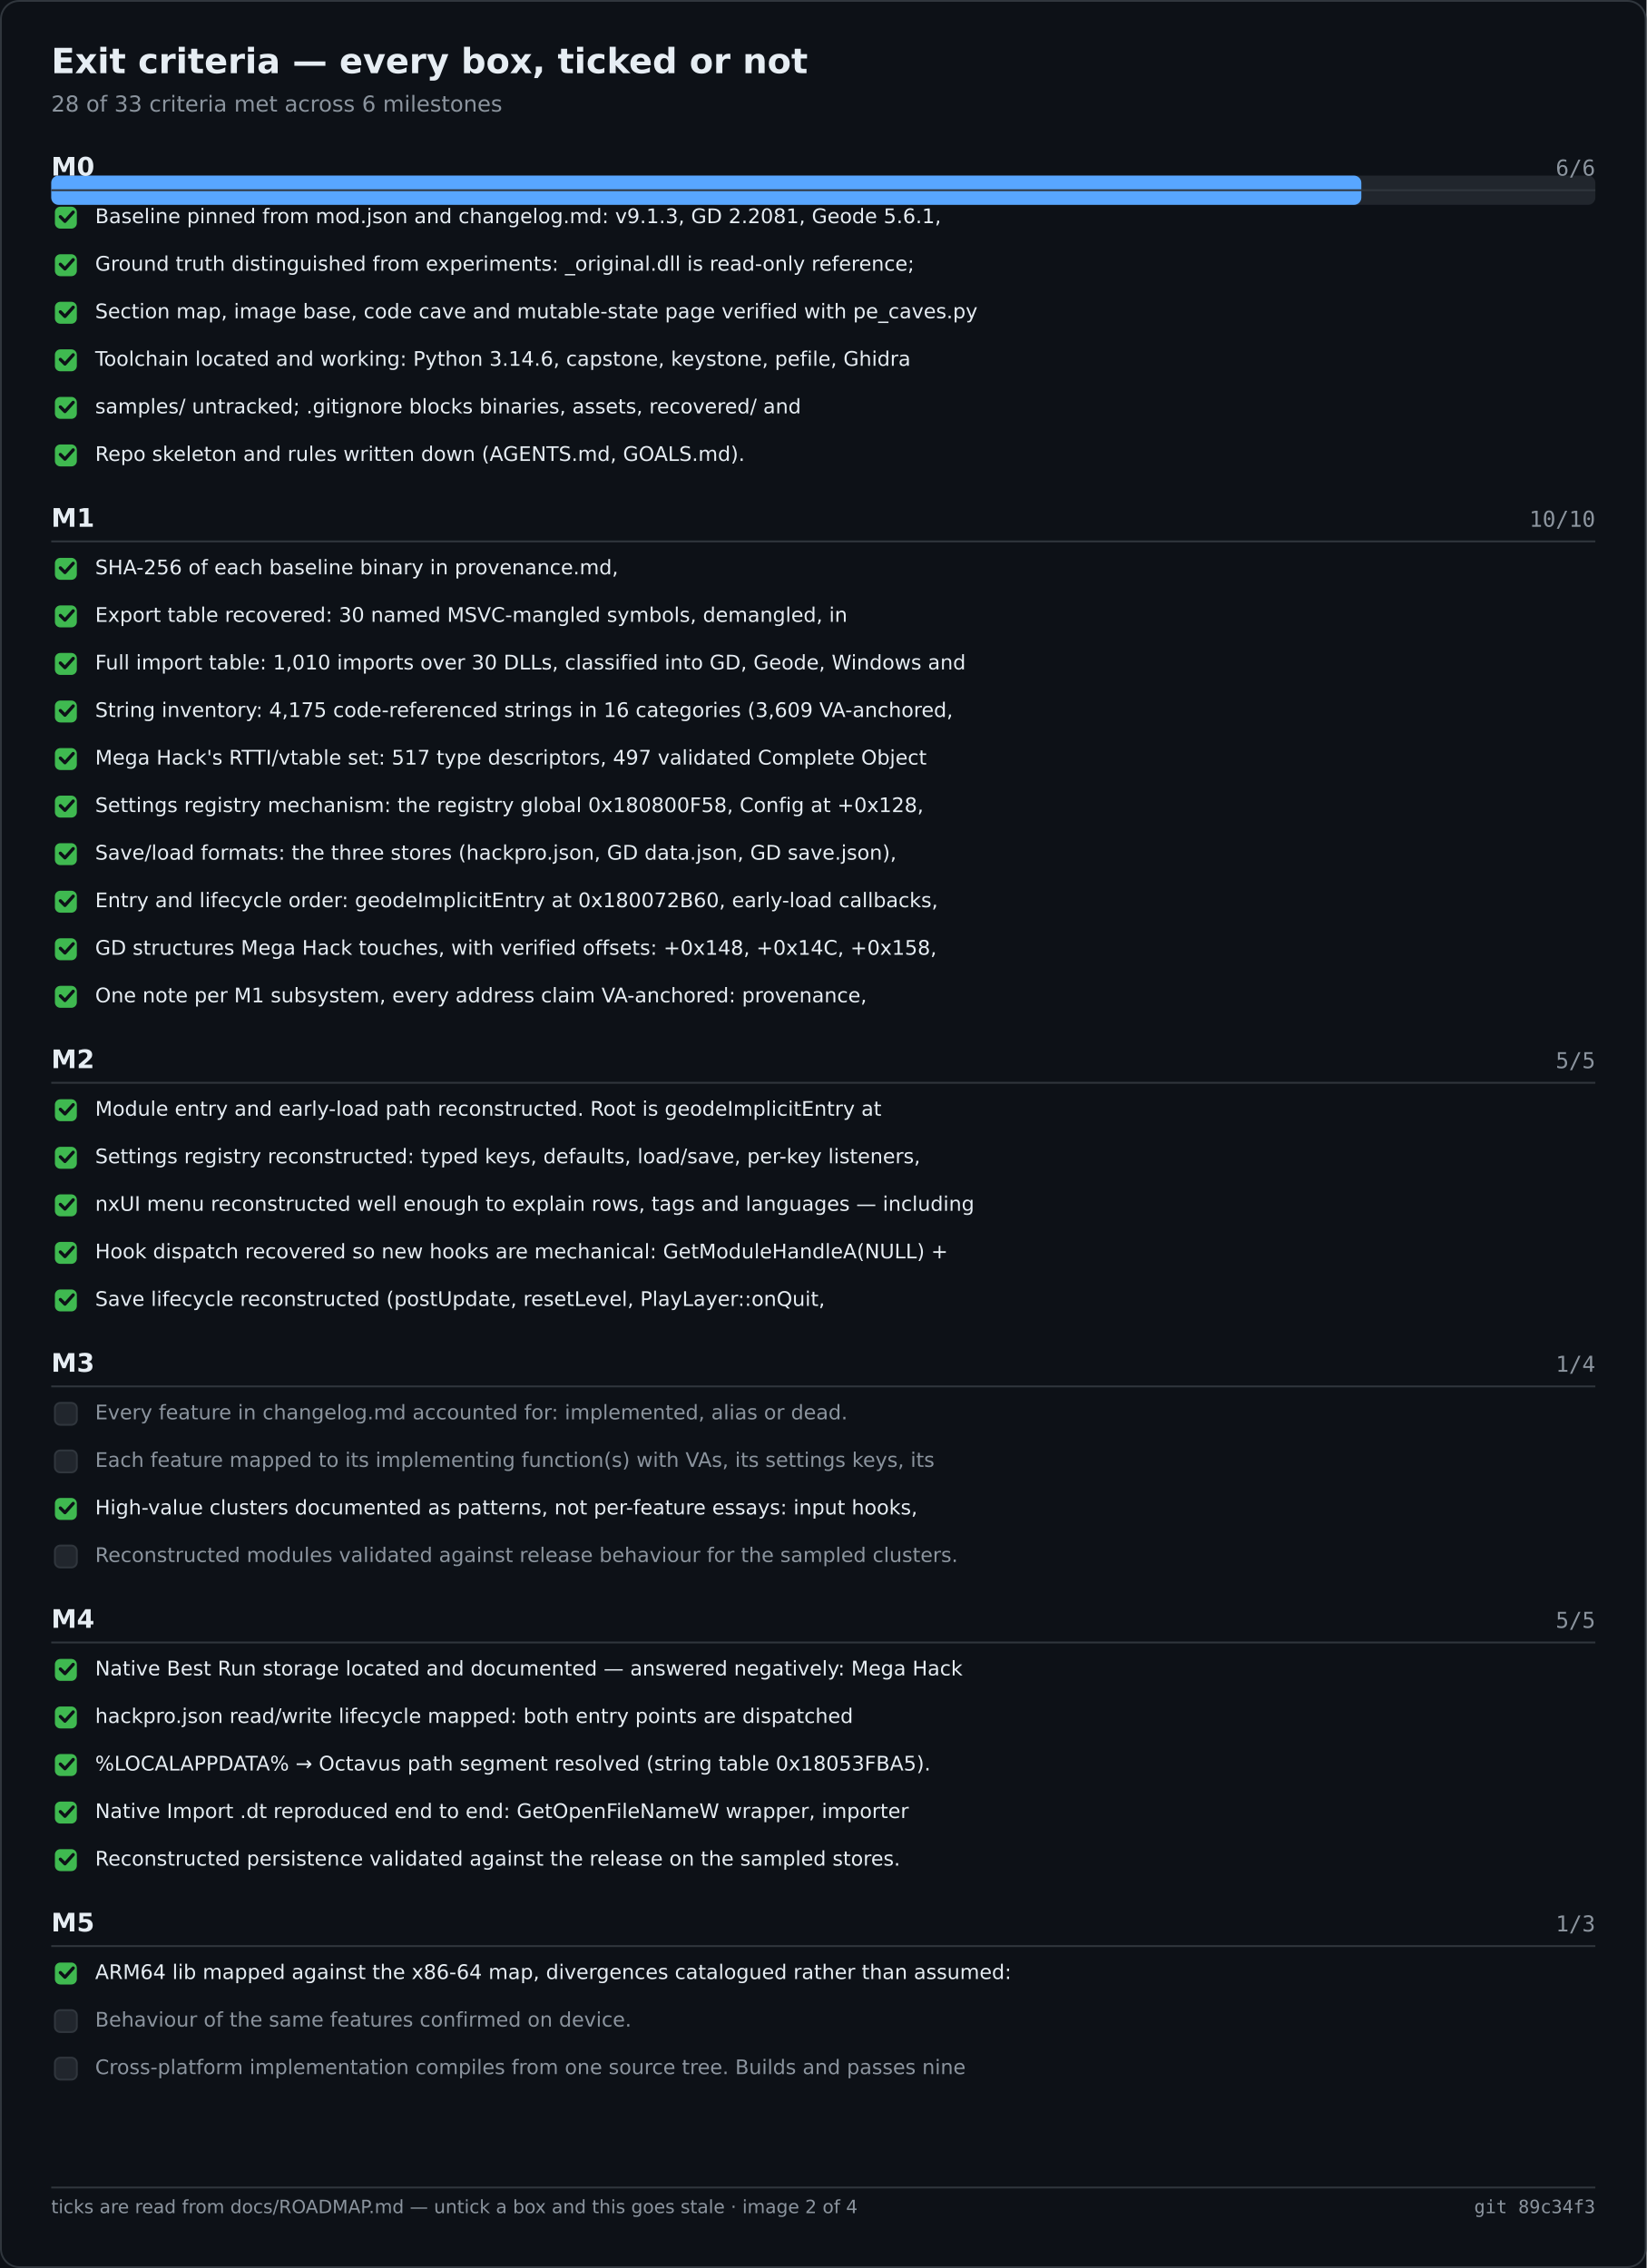
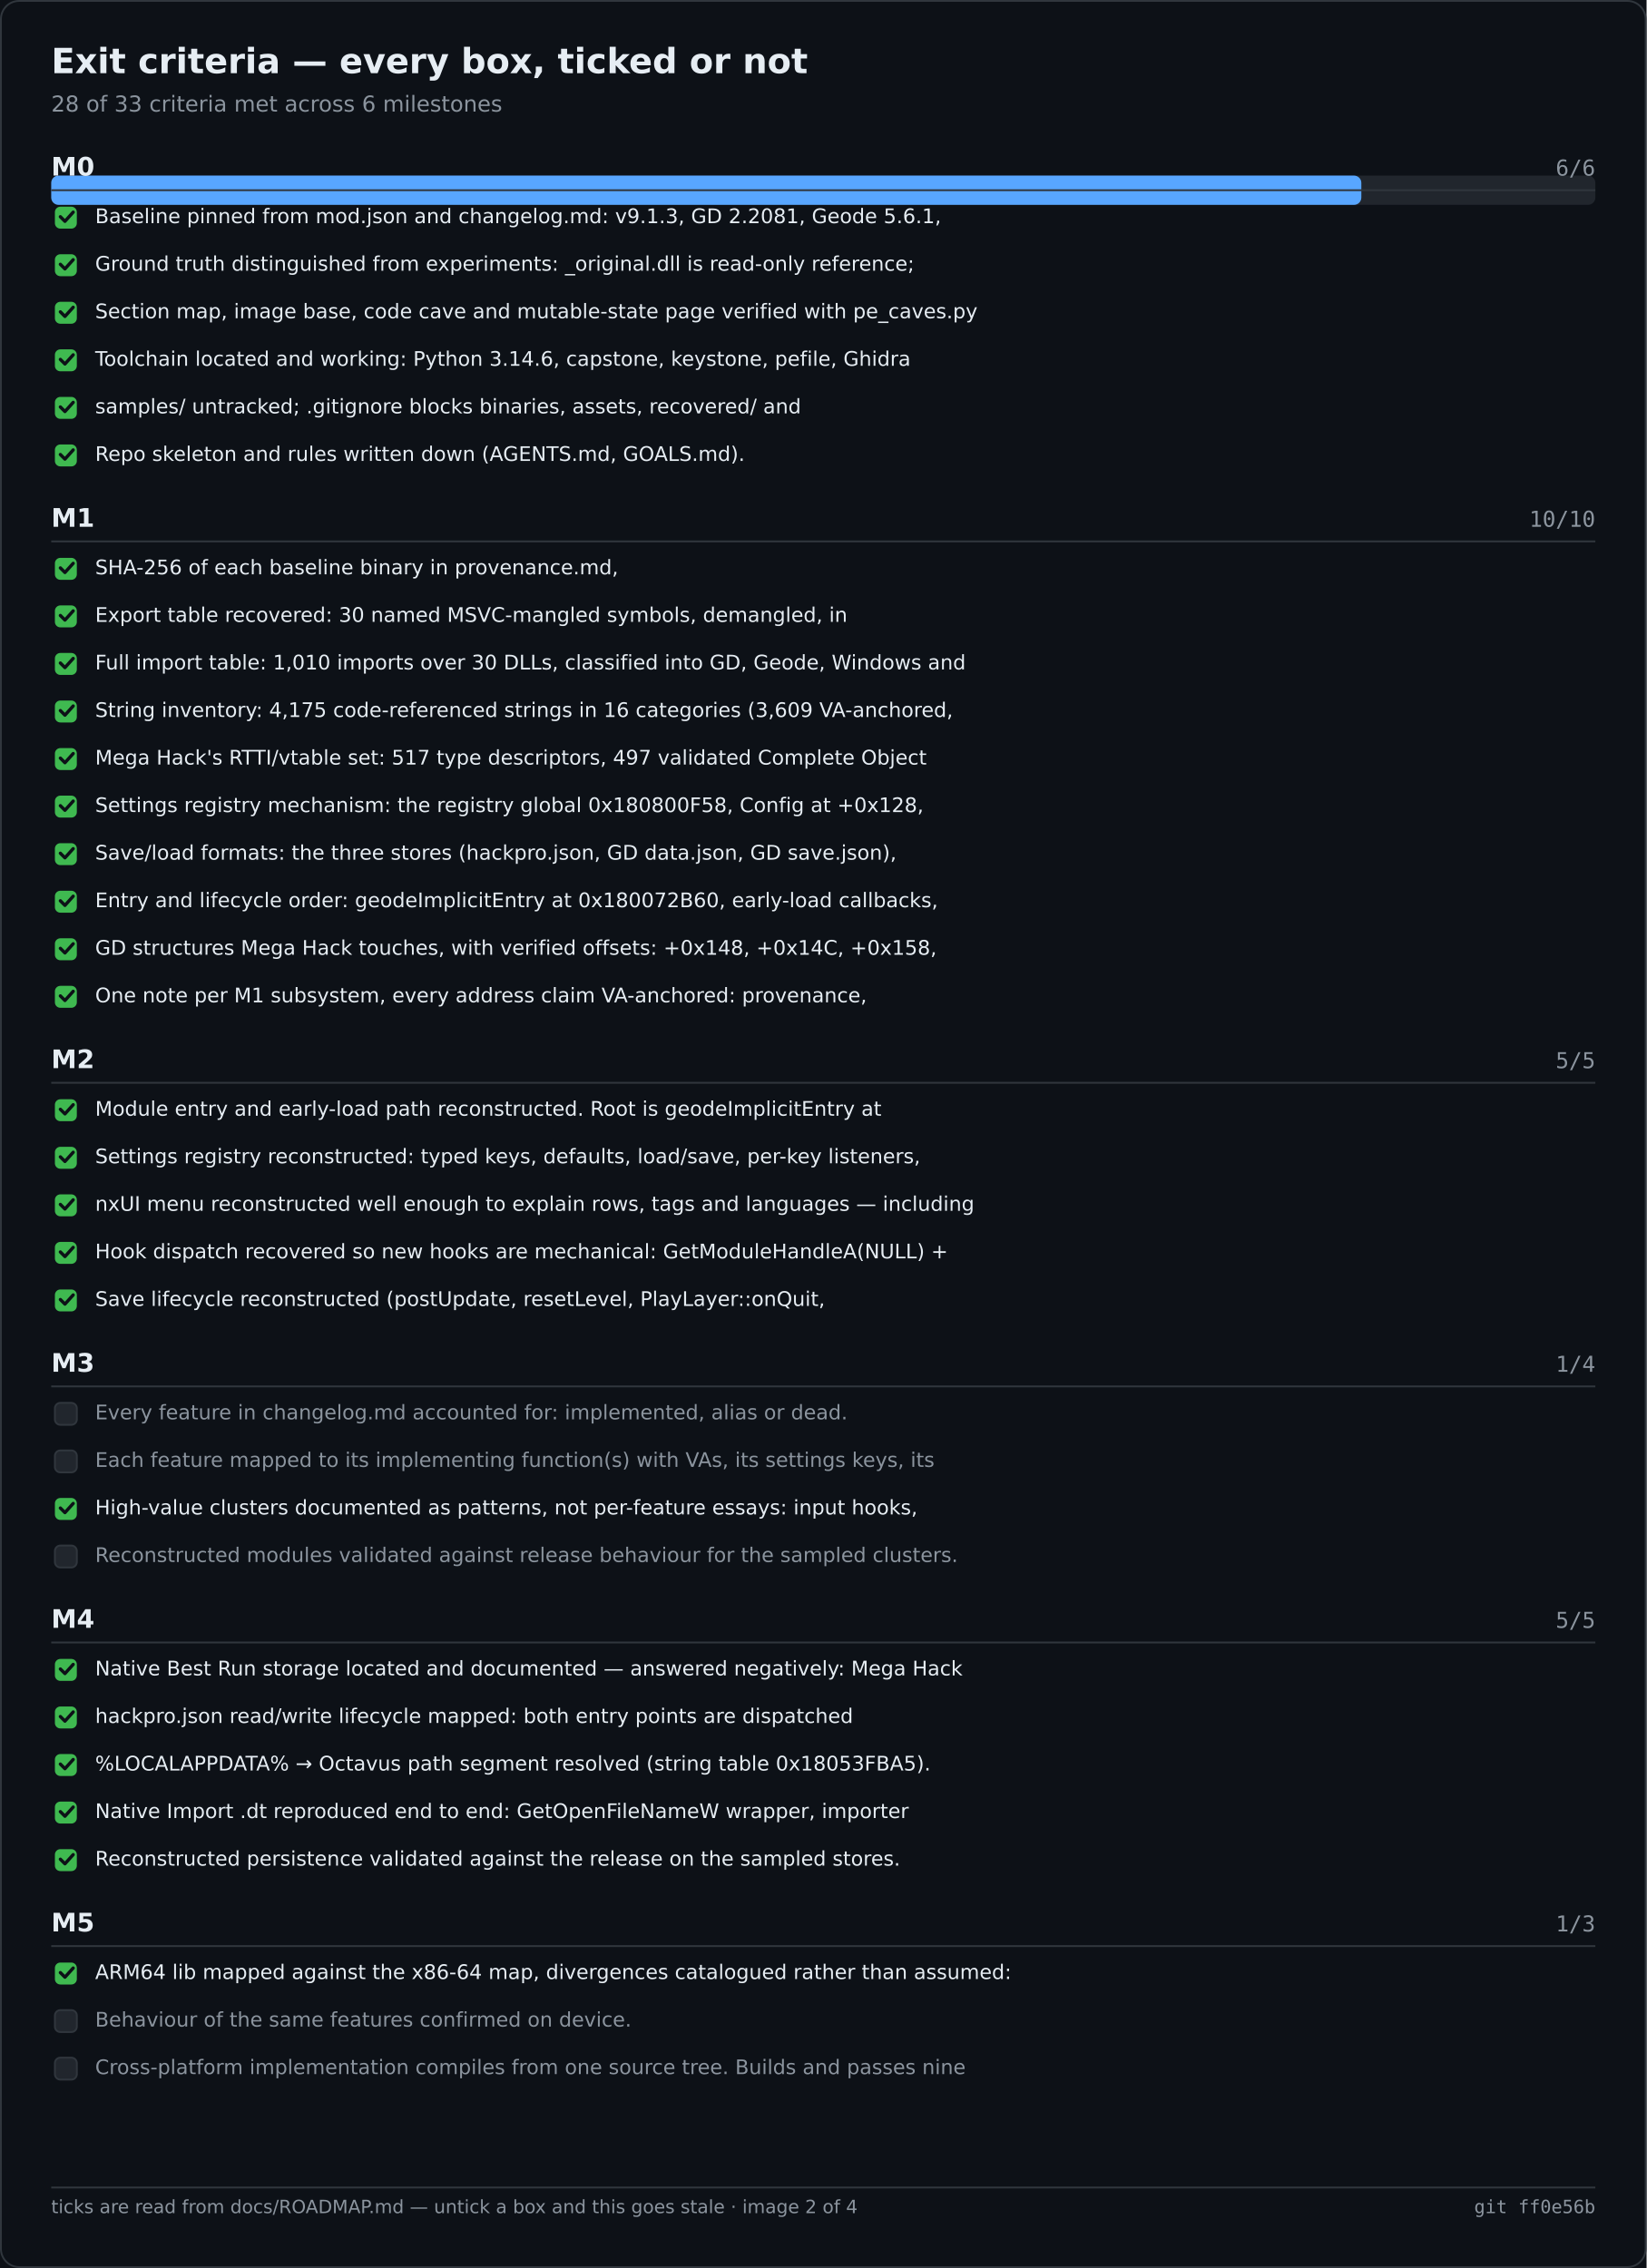
<svg xmlns="http://www.w3.org/2000/svg" width="900" height="1240" viewBox="0 0 900 1240" role="img" aria-label="Exit criteria — every box, ticked or not">
  <rect width="900" height="1240" fill="#0d1117" />
  <rect x="0.5" y="0.5" width="899" height="1239" fill="none" stroke="#30363d" rx="10" />
  <text x="28" y="40" font-family="Segoe UI,DejaVu Sans,Helvetica,sans-serif" font-size="19" font-weight="600" fill="#e6edf3">Exit criteria — every box, ticked or not</text>
  <text x="28" y="61" font-family="Segoe UI,DejaVu Sans,Helvetica,sans-serif" font-size="12" fill="#8b949e">28 of 33 criteria met across 6 milestones</text>
  <rect x="28.0" y="96.0" width="844.0" height="16.0" fill="#21262d" rx="4" />
  <rect x="28.0" y="96.0" width="716.1" height="16.0" fill="#58a6ff" rx="4" />
  <text x="28.0" y="96.0" font-family="Segoe UI,DejaVu Sans,Helvetica,sans-serif" font-size="14" fill="#e6edf3" font-weight="600">M0</text>
  <text x="872.0" y="96.0" font-family="Cascadia Mono,Consolas,DejaVu Sans Mono,monospace" font-size="12" fill="#8b949e" text-anchor="end">6/6</text>
  <text x="28.0" y="288.0" font-family="Segoe UI,DejaVu Sans,Helvetica,sans-serif" font-size="14" fill="#e6edf3" font-weight="600">M1</text>
  <text x="872.0" y="288.0" font-family="Cascadia Mono,Consolas,DejaVu Sans Mono,monospace" font-size="12" fill="#8b949e" text-anchor="end">10/10</text>
  <text x="28.0" y="584.0" font-family="Segoe UI,DejaVu Sans,Helvetica,sans-serif" font-size="14" fill="#e6edf3" font-weight="600">M2</text>
  <text x="872.0" y="584.0" font-family="Cascadia Mono,Consolas,DejaVu Sans Mono,monospace" font-size="12" fill="#8b949e" text-anchor="end">5/5</text>
  <text x="28.0" y="750.0" font-family="Segoe UI,DejaVu Sans,Helvetica,sans-serif" font-size="14" fill="#e6edf3" font-weight="600">M3</text>
  <text x="872.0" y="750.0" font-family="Cascadia Mono,Consolas,DejaVu Sans Mono,monospace" font-size="12" fill="#8b949e" text-anchor="end">1/4</text>
  <text x="28.0" y="890.0" font-family="Segoe UI,DejaVu Sans,Helvetica,sans-serif" font-size="14" fill="#e6edf3" font-weight="600">M4</text>
  <text x="872.0" y="890.0" font-family="Cascadia Mono,Consolas,DejaVu Sans Mono,monospace" font-size="12" fill="#8b949e" text-anchor="end">5/5</text>
  <text x="28.0" y="1056.0" font-family="Segoe UI,DejaVu Sans,Helvetica,sans-serif" font-size="14" fill="#e6edf3" font-weight="600">M5</text>
  <text x="872.0" y="1056.0" font-family="Cascadia Mono,Consolas,DejaVu Sans Mono,monospace" font-size="12" fill="#8b949e" text-anchor="end">1/3</text>
  <line x1="28.0" y1="104.0" x2="872.0" y2="104.0" stroke="#30363d" stroke-width="1" />
  <rect x="30.0" y="113.0" width="12.0" height="12.0" fill="#3fb950" rx="3" />
  <path d="M33 118.5 l2.5 2.5 l4.5 -5" fill="none" stroke="#0d1117" stroke-width="1.8" stroke-linecap="round" stroke-linejoin="round" />
  <text x="52.0" y="122.0" font-family="Segoe UI,DejaVu Sans,Helvetica,sans-serif" font-size="11" fill="#e6edf3">Baseline pinned from mod.json and changelog.md: v9.1.3, GD 2.2081, Geode 5.6.1,</text>
  <rect x="30.0" y="139.0" width="12.0" height="12.0" fill="#3fb950" rx="3" />
  <path d="M33 144.5 l2.5 2.5 l4.5 -5" fill="none" stroke="#0d1117" stroke-width="1.8" stroke-linecap="round" stroke-linejoin="round" />
  <text x="52.0" y="148.0" font-family="Segoe UI,DejaVu Sans,Helvetica,sans-serif" font-size="11" fill="#e6edf3">Ground truth distinguished from experiments: _original.dll is read-only reference;</text>
  <rect x="30.0" y="165.0" width="12.0" height="12.0" fill="#3fb950" rx="3" />
  <path d="M33 170.5 l2.5 2.5 l4.5 -5" fill="none" stroke="#0d1117" stroke-width="1.8" stroke-linecap="round" stroke-linejoin="round" />
  <text x="52.0" y="174.0" font-family="Segoe UI,DejaVu Sans,Helvetica,sans-serif" font-size="11" fill="#e6edf3">Section map, image base, code cave and mutable-state page verified with pe_caves.py</text>
  <rect x="30.0" y="191.0" width="12.0" height="12.0" fill="#3fb950" rx="3" />
  <path d="M33 196.5 l2.5 2.5 l4.5 -5" fill="none" stroke="#0d1117" stroke-width="1.8" stroke-linecap="round" stroke-linejoin="round" />
  <text x="52.0" y="200.0" font-family="Segoe UI,DejaVu Sans,Helvetica,sans-serif" font-size="11" fill="#e6edf3">Toolchain located and working: Python 3.14.6, capstone, keystone, pefile, Ghidra</text>
  <rect x="30.0" y="217.0" width="12.0" height="12.0" fill="#3fb950" rx="3" />
  <path d="M33 222.5 l2.5 2.5 l4.5 -5" fill="none" stroke="#0d1117" stroke-width="1.8" stroke-linecap="round" stroke-linejoin="round" />
  <text x="52.0" y="226.0" font-family="Segoe UI,DejaVu Sans,Helvetica,sans-serif" font-size="11" fill="#e6edf3">samples/ untracked; .gitignore blocks binaries, assets, recovered/ and</text>
  <rect x="30.0" y="243.0" width="12.0" height="12.0" fill="#3fb950" rx="3" />
  <path d="M33 248.5 l2.5 2.5 l4.5 -5" fill="none" stroke="#0d1117" stroke-width="1.8" stroke-linecap="round" stroke-linejoin="round" />
  <text x="52.0" y="252.0" font-family="Segoe UI,DejaVu Sans,Helvetica,sans-serif" font-size="11" fill="#e6edf3">Repo skeleton and rules written down (AGENTS.md, GOALS.md).</text>
  <line x1="28.0" y1="296.0" x2="872.0" y2="296.0" stroke="#30363d" stroke-width="1" />
  <rect x="30.0" y="305.0" width="12.0" height="12.0" fill="#3fb950" rx="3" />
  <path d="M33 310.5 l2.5 2.5 l4.5 -5" fill="none" stroke="#0d1117" stroke-width="1.8" stroke-linecap="round" stroke-linejoin="round" />
  <text x="52.0" y="314.0" font-family="Segoe UI,DejaVu Sans,Helvetica,sans-serif" font-size="11" fill="#e6edf3">SHA-256 of each baseline binary in provenance.md,</text>
  <rect x="30.0" y="331.0" width="12.0" height="12.0" fill="#3fb950" rx="3" />
  <path d="M33 336.5 l2.5 2.5 l4.5 -5" fill="none" stroke="#0d1117" stroke-width="1.8" stroke-linecap="round" stroke-linejoin="round" />
  <text x="52.0" y="340.0" font-family="Segoe UI,DejaVu Sans,Helvetica,sans-serif" font-size="11" fill="#e6edf3">Export table recovered: 30 named MSVC-mangled symbols, demangled, in</text>
  <rect x="30.0" y="357.0" width="12.0" height="12.0" fill="#3fb950" rx="3" />
  <path d="M33 362.5 l2.5 2.5 l4.5 -5" fill="none" stroke="#0d1117" stroke-width="1.8" stroke-linecap="round" stroke-linejoin="round" />
  <text x="52.0" y="366.0" font-family="Segoe UI,DejaVu Sans,Helvetica,sans-serif" font-size="11" fill="#e6edf3">Full import table: 1,010 imports over 30 DLLs, classified into GD, Geode, Windows and</text>
  <rect x="30.0" y="383.0" width="12.0" height="12.0" fill="#3fb950" rx="3" />
  <path d="M33 388.5 l2.5 2.5 l4.5 -5" fill="none" stroke="#0d1117" stroke-width="1.8" stroke-linecap="round" stroke-linejoin="round" />
  <text x="52.0" y="392.0" font-family="Segoe UI,DejaVu Sans,Helvetica,sans-serif" font-size="11" fill="#e6edf3">String inventory: 4,175 code-referenced strings in 16 categories (3,609 VA-anchored,</text>
  <rect x="30.0" y="409.0" width="12.0" height="12.0" fill="#3fb950" rx="3" />
  <path d="M33 414.5 l2.5 2.5 l4.5 -5" fill="none" stroke="#0d1117" stroke-width="1.8" stroke-linecap="round" stroke-linejoin="round" />
  <text x="52.0" y="418.0" font-family="Segoe UI,DejaVu Sans,Helvetica,sans-serif" font-size="11" fill="#e6edf3">Mega Hack's RTTI/vtable set: 517 type descriptors, 497 validated Complete Object</text>
  <rect x="30.0" y="435.0" width="12.0" height="12.0" fill="#3fb950" rx="3" />
  <path d="M33 440.5 l2.5 2.5 l4.5 -5" fill="none" stroke="#0d1117" stroke-width="1.8" stroke-linecap="round" stroke-linejoin="round" />
  <text x="52.0" y="444.0" font-family="Segoe UI,DejaVu Sans,Helvetica,sans-serif" font-size="11" fill="#e6edf3">Settings registry mechanism: the registry global 0x180800F58, Config at +0x128,</text>
  <rect x="30.0" y="461.0" width="12.0" height="12.0" fill="#3fb950" rx="3" />
  <path d="M33 466.5 l2.5 2.5 l4.5 -5" fill="none" stroke="#0d1117" stroke-width="1.8" stroke-linecap="round" stroke-linejoin="round" />
  <text x="52.0" y="470.0" font-family="Segoe UI,DejaVu Sans,Helvetica,sans-serif" font-size="11" fill="#e6edf3">Save/load formats: the three stores (hackpro.json, GD data.json, GD save.json),</text>
  <rect x="30.0" y="487.0" width="12.0" height="12.0" fill="#3fb950" rx="3" />
  <path d="M33 492.5 l2.5 2.5 l4.5 -5" fill="none" stroke="#0d1117" stroke-width="1.8" stroke-linecap="round" stroke-linejoin="round" />
  <text x="52.0" y="496.0" font-family="Segoe UI,DejaVu Sans,Helvetica,sans-serif" font-size="11" fill="#e6edf3">Entry and lifecycle order: geodeImplicitEntry at 0x180072B60, early-load callbacks,</text>
  <rect x="30.0" y="513.0" width="12.0" height="12.0" fill="#3fb950" rx="3" />
  <path d="M33 518.5 l2.5 2.5 l4.5 -5" fill="none" stroke="#0d1117" stroke-width="1.8" stroke-linecap="round" stroke-linejoin="round" />
  <text x="52.0" y="522.0" font-family="Segoe UI,DejaVu Sans,Helvetica,sans-serif" font-size="11" fill="#e6edf3">GD structures Mega Hack touches, with verified offsets: +0x148, +0x14C, +0x158,</text>
  <rect x="30.0" y="539.0" width="12.0" height="12.0" fill="#3fb950" rx="3" />
  <path d="M33 544.5 l2.5 2.5 l4.5 -5" fill="none" stroke="#0d1117" stroke-width="1.8" stroke-linecap="round" stroke-linejoin="round" />
  <text x="52.0" y="548.0" font-family="Segoe UI,DejaVu Sans,Helvetica,sans-serif" font-size="11" fill="#e6edf3">One note per M1 subsystem, every address claim VA-anchored: provenance,</text>
  <line x1="28.0" y1="592.0" x2="872.0" y2="592.0" stroke="#30363d" stroke-width="1" />
  <rect x="30.0" y="601.0" width="12.0" height="12.0" fill="#3fb950" rx="3" />
  <path d="M33 606.5 l2.5 2.5 l4.5 -5" fill="none" stroke="#0d1117" stroke-width="1.8" stroke-linecap="round" stroke-linejoin="round" />
  <text x="52.0" y="610.0" font-family="Segoe UI,DejaVu Sans,Helvetica,sans-serif" font-size="11" fill="#e6edf3">Module entry and early-load path reconstructed. Root is geodeImplicitEntry at</text>
  <rect x="30.0" y="627.0" width="12.0" height="12.0" fill="#3fb950" rx="3" />
  <path d="M33 632.5 l2.5 2.5 l4.5 -5" fill="none" stroke="#0d1117" stroke-width="1.8" stroke-linecap="round" stroke-linejoin="round" />
  <text x="52.0" y="636.0" font-family="Segoe UI,DejaVu Sans,Helvetica,sans-serif" font-size="11" fill="#e6edf3">Settings registry reconstructed: typed keys, defaults, load/save, per-key listeners,</text>
  <rect x="30.0" y="653.0" width="12.0" height="12.0" fill="#3fb950" rx="3" />
  <path d="M33 658.5 l2.5 2.5 l4.5 -5" fill="none" stroke="#0d1117" stroke-width="1.8" stroke-linecap="round" stroke-linejoin="round" />
  <text x="52.0" y="662.0" font-family="Segoe UI,DejaVu Sans,Helvetica,sans-serif" font-size="11" fill="#e6edf3">nxUI menu reconstructed well enough to explain rows, tags and languages — including</text>
  <rect x="30.0" y="679.0" width="12.0" height="12.0" fill="#3fb950" rx="3" />
  <path d="M33 684.5 l2.5 2.5 l4.5 -5" fill="none" stroke="#0d1117" stroke-width="1.8" stroke-linecap="round" stroke-linejoin="round" />
  <text x="52.0" y="688.0" font-family="Segoe UI,DejaVu Sans,Helvetica,sans-serif" font-size="11" fill="#e6edf3">Hook dispatch recovered so new hooks are mechanical: GetModuleHandleA(NULL) +</text>
  <rect x="30.0" y="705.0" width="12.0" height="12.0" fill="#3fb950" rx="3" />
  <path d="M33 710.5 l2.5 2.5 l4.5 -5" fill="none" stroke="#0d1117" stroke-width="1.8" stroke-linecap="round" stroke-linejoin="round" />
  <text x="52.0" y="714.0" font-family="Segoe UI,DejaVu Sans,Helvetica,sans-serif" font-size="11" fill="#e6edf3">Save lifecycle reconstructed (postUpdate, resetLevel, PlayLayer::onQuit,</text>
  <line x1="28.0" y1="758.0" x2="872.0" y2="758.0" stroke="#30363d" stroke-width="1" />
  <rect x="30.0" y="767.0" width="12.0" height="12.0" fill="#21262d" rx="3" stroke="#30363d" stroke-width="1" />
  <text x="52.0" y="776.0" font-family="Segoe UI,DejaVu Sans,Helvetica,sans-serif" font-size="11" fill="#8b949e">Every feature in changelog.md accounted for: implemented, alias or dead.</text>
  <rect x="30.0" y="793.0" width="12.0" height="12.0" fill="#21262d" rx="3" stroke="#30363d" stroke-width="1" />
  <text x="52.0" y="802.0" font-family="Segoe UI,DejaVu Sans,Helvetica,sans-serif" font-size="11" fill="#8b949e">Each feature mapped to its implementing function(s) with VAs, its settings keys, its</text>
  <rect x="30.0" y="819.0" width="12.0" height="12.0" fill="#3fb950" rx="3" />
  <path d="M33 824.5 l2.5 2.5 l4.5 -5" fill="none" stroke="#0d1117" stroke-width="1.8" stroke-linecap="round" stroke-linejoin="round" />
  <text x="52.0" y="828.0" font-family="Segoe UI,DejaVu Sans,Helvetica,sans-serif" font-size="11" fill="#e6edf3">High-value clusters documented as patterns, not per-feature essays: input hooks,</text>
  <rect x="30.0" y="845.0" width="12.0" height="12.0" fill="#21262d" rx="3" stroke="#30363d" stroke-width="1" />
  <text x="52.0" y="854.0" font-family="Segoe UI,DejaVu Sans,Helvetica,sans-serif" font-size="11" fill="#8b949e">Reconstructed modules validated against release behaviour for the sampled clusters.</text>
  <line x1="28.0" y1="898.0" x2="872.0" y2="898.0" stroke="#30363d" stroke-width="1" />
  <rect x="30.0" y="907.0" width="12.0" height="12.0" fill="#3fb950" rx="3" />
  <path d="M33 912.5 l2.5 2.5 l4.5 -5" fill="none" stroke="#0d1117" stroke-width="1.8" stroke-linecap="round" stroke-linejoin="round" />
  <text x="52.0" y="916.0" font-family="Segoe UI,DejaVu Sans,Helvetica,sans-serif" font-size="11" fill="#e6edf3">Native Best Run storage located and documented — answered negatively: Mega Hack</text>
  <rect x="30.0" y="933.0" width="12.0" height="12.0" fill="#3fb950" rx="3" />
  <path d="M33 938.5 l2.5 2.5 l4.5 -5" fill="none" stroke="#0d1117" stroke-width="1.8" stroke-linecap="round" stroke-linejoin="round" />
  <text x="52.0" y="942.0" font-family="Segoe UI,DejaVu Sans,Helvetica,sans-serif" font-size="11" fill="#e6edf3">hackpro.json read/write lifecycle mapped: both entry points are dispatched</text>
  <rect x="30.0" y="959.0" width="12.0" height="12.0" fill="#3fb950" rx="3" />
  <path d="M33 964.5 l2.5 2.5 l4.5 -5" fill="none" stroke="#0d1117" stroke-width="1.8" stroke-linecap="round" stroke-linejoin="round" />
  <text x="52.0" y="968.0" font-family="Segoe UI,DejaVu Sans,Helvetica,sans-serif" font-size="11" fill="#e6edf3">%LOCALAPPDATA% → Octavus path segment resolved (string table 0x18053FBA5).</text>
  <rect x="30.0" y="985.0" width="12.0" height="12.0" fill="#3fb950" rx="3" />
  <path d="M33 990.5 l2.5 2.5 l4.5 -5" fill="none" stroke="#0d1117" stroke-width="1.8" stroke-linecap="round" stroke-linejoin="round" />
  <text x="52.0" y="994.0" font-family="Segoe UI,DejaVu Sans,Helvetica,sans-serif" font-size="11" fill="#e6edf3">Native Import .dt reproduced end to end: GetOpenFileNameW wrapper, importer</text>
  <rect x="30.0" y="1011.0" width="12.0" height="12.0" fill="#3fb950" rx="3" />
  <path d="M33 1016.5 l2.5 2.5 l4.5 -5" fill="none" stroke="#0d1117" stroke-width="1.8" stroke-linecap="round" stroke-linejoin="round" />
  <text x="52.0" y="1020.0" font-family="Segoe UI,DejaVu Sans,Helvetica,sans-serif" font-size="11" fill="#e6edf3">Reconstructed persistence validated against the release on the sampled stores.</text>
  <line x1="28.0" y1="1064.0" x2="872.0" y2="1064.0" stroke="#30363d" stroke-width="1" />
  <rect x="30.0" y="1073.0" width="12.0" height="12.0" fill="#3fb950" rx="3" />
  <path d="M33 1078.5 l2.5 2.5 l4.5 -5" fill="none" stroke="#0d1117" stroke-width="1.8" stroke-linecap="round" stroke-linejoin="round" />
  <text x="52.0" y="1082.0" font-family="Segoe UI,DejaVu Sans,Helvetica,sans-serif" font-size="11" fill="#e6edf3">ARM64 lib mapped against the x86-64 map, divergences catalogued rather than assumed:</text>
  <rect x="30.0" y="1099.0" width="12.0" height="12.0" fill="#21262d" rx="3" stroke="#30363d" stroke-width="1" />
  <text x="52.0" y="1108.0" font-family="Segoe UI,DejaVu Sans,Helvetica,sans-serif" font-size="11" fill="#8b949e">Behaviour of the same features confirmed on device.</text>
  <rect x="30.0" y="1125.0" width="12.0" height="12.0" fill="#21262d" rx="3" stroke="#30363d" stroke-width="1" />
  <text x="52.0" y="1134.0" font-family="Segoe UI,DejaVu Sans,Helvetica,sans-serif" font-size="11" fill="#8b949e">Cross-platform implementation compiles from one source tree. Builds and passes nine</text>
  <line x1="28.0" y1="1196.0" x2="872.0" y2="1196.0" stroke="#30363d" stroke-width="1" />
  <text x="28.0" y="1210.0" font-family="Segoe UI,DejaVu Sans,Helvetica,sans-serif" font-size="10" fill="#8b949e">ticks are read from docs/ROADMAP.md — untick a box and this goes stale · image 2 of 4</text>
-   <text x="872.0" y="1210.0" font-family="Cascadia Mono,Consolas,DejaVu Sans Mono,monospace" font-size="10" fill="#8b949e" text-anchor="end">git 89c34f3</text>
+   <text x="872.0" y="1210.0" font-family="Cascadia Mono,Consolas,DejaVu Sans Mono,monospace" font-size="10" fill="#8b949e" text-anchor="end">git ff0e56b</text>
</svg>
